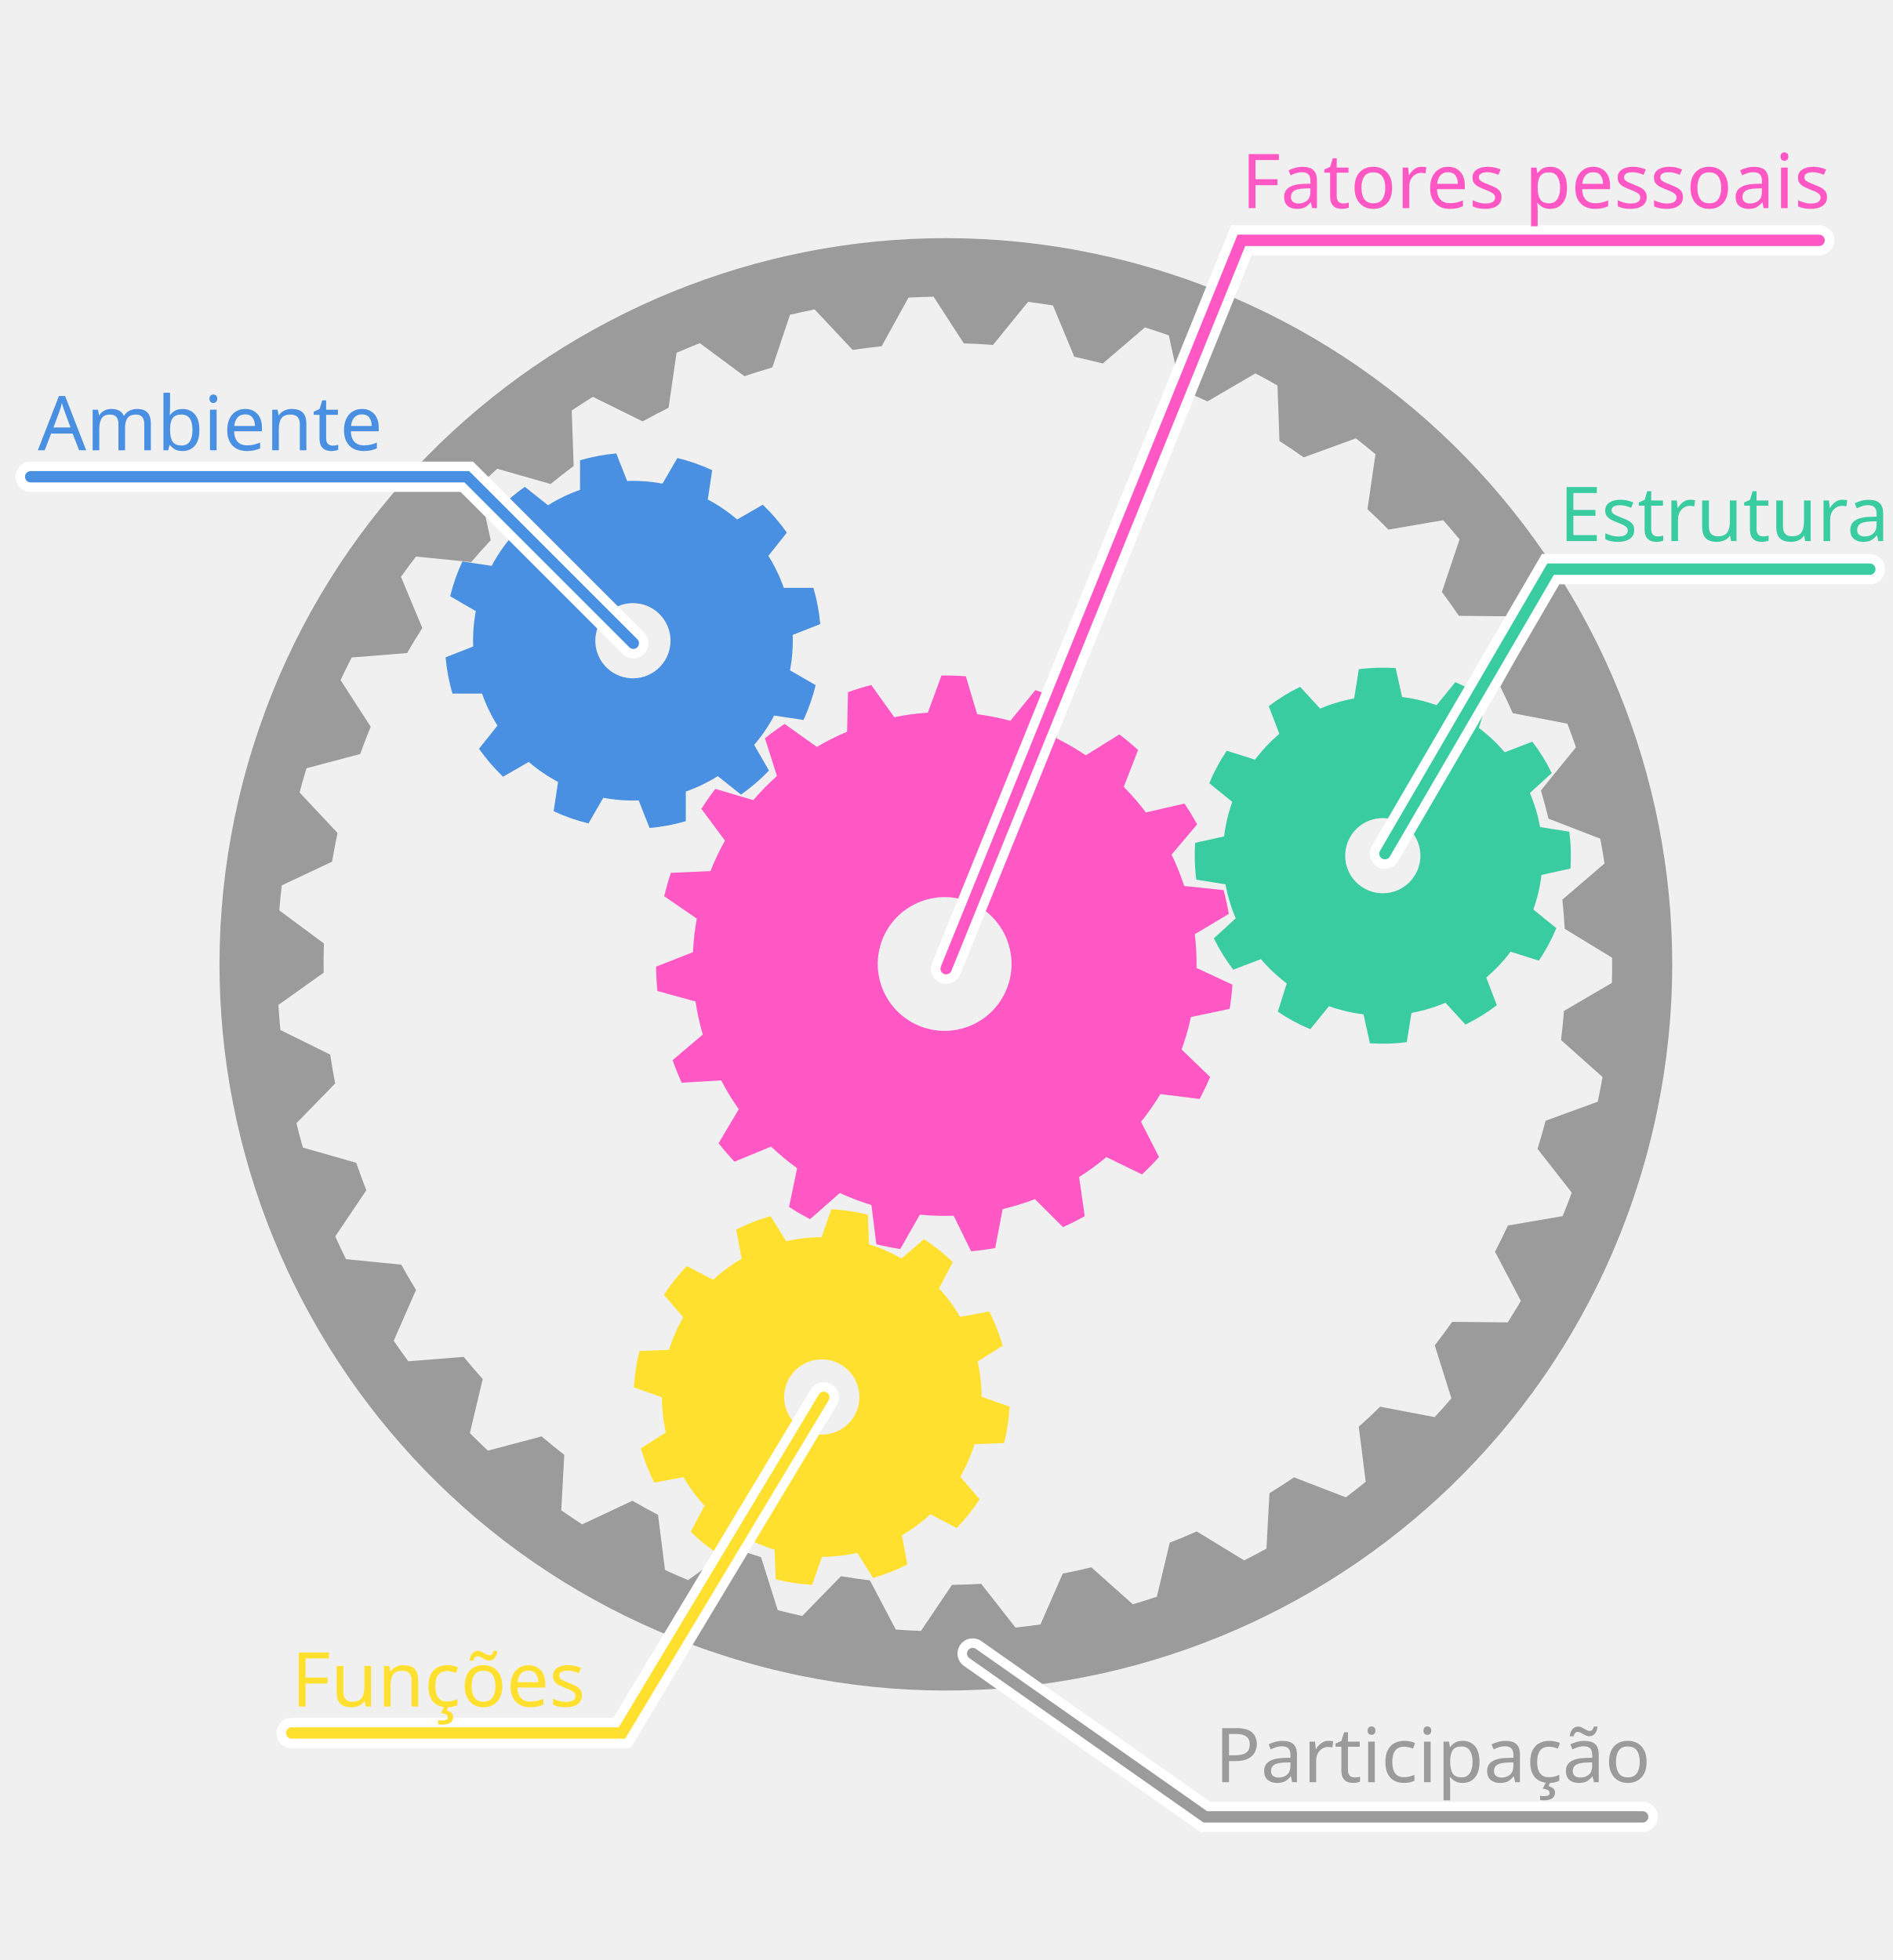
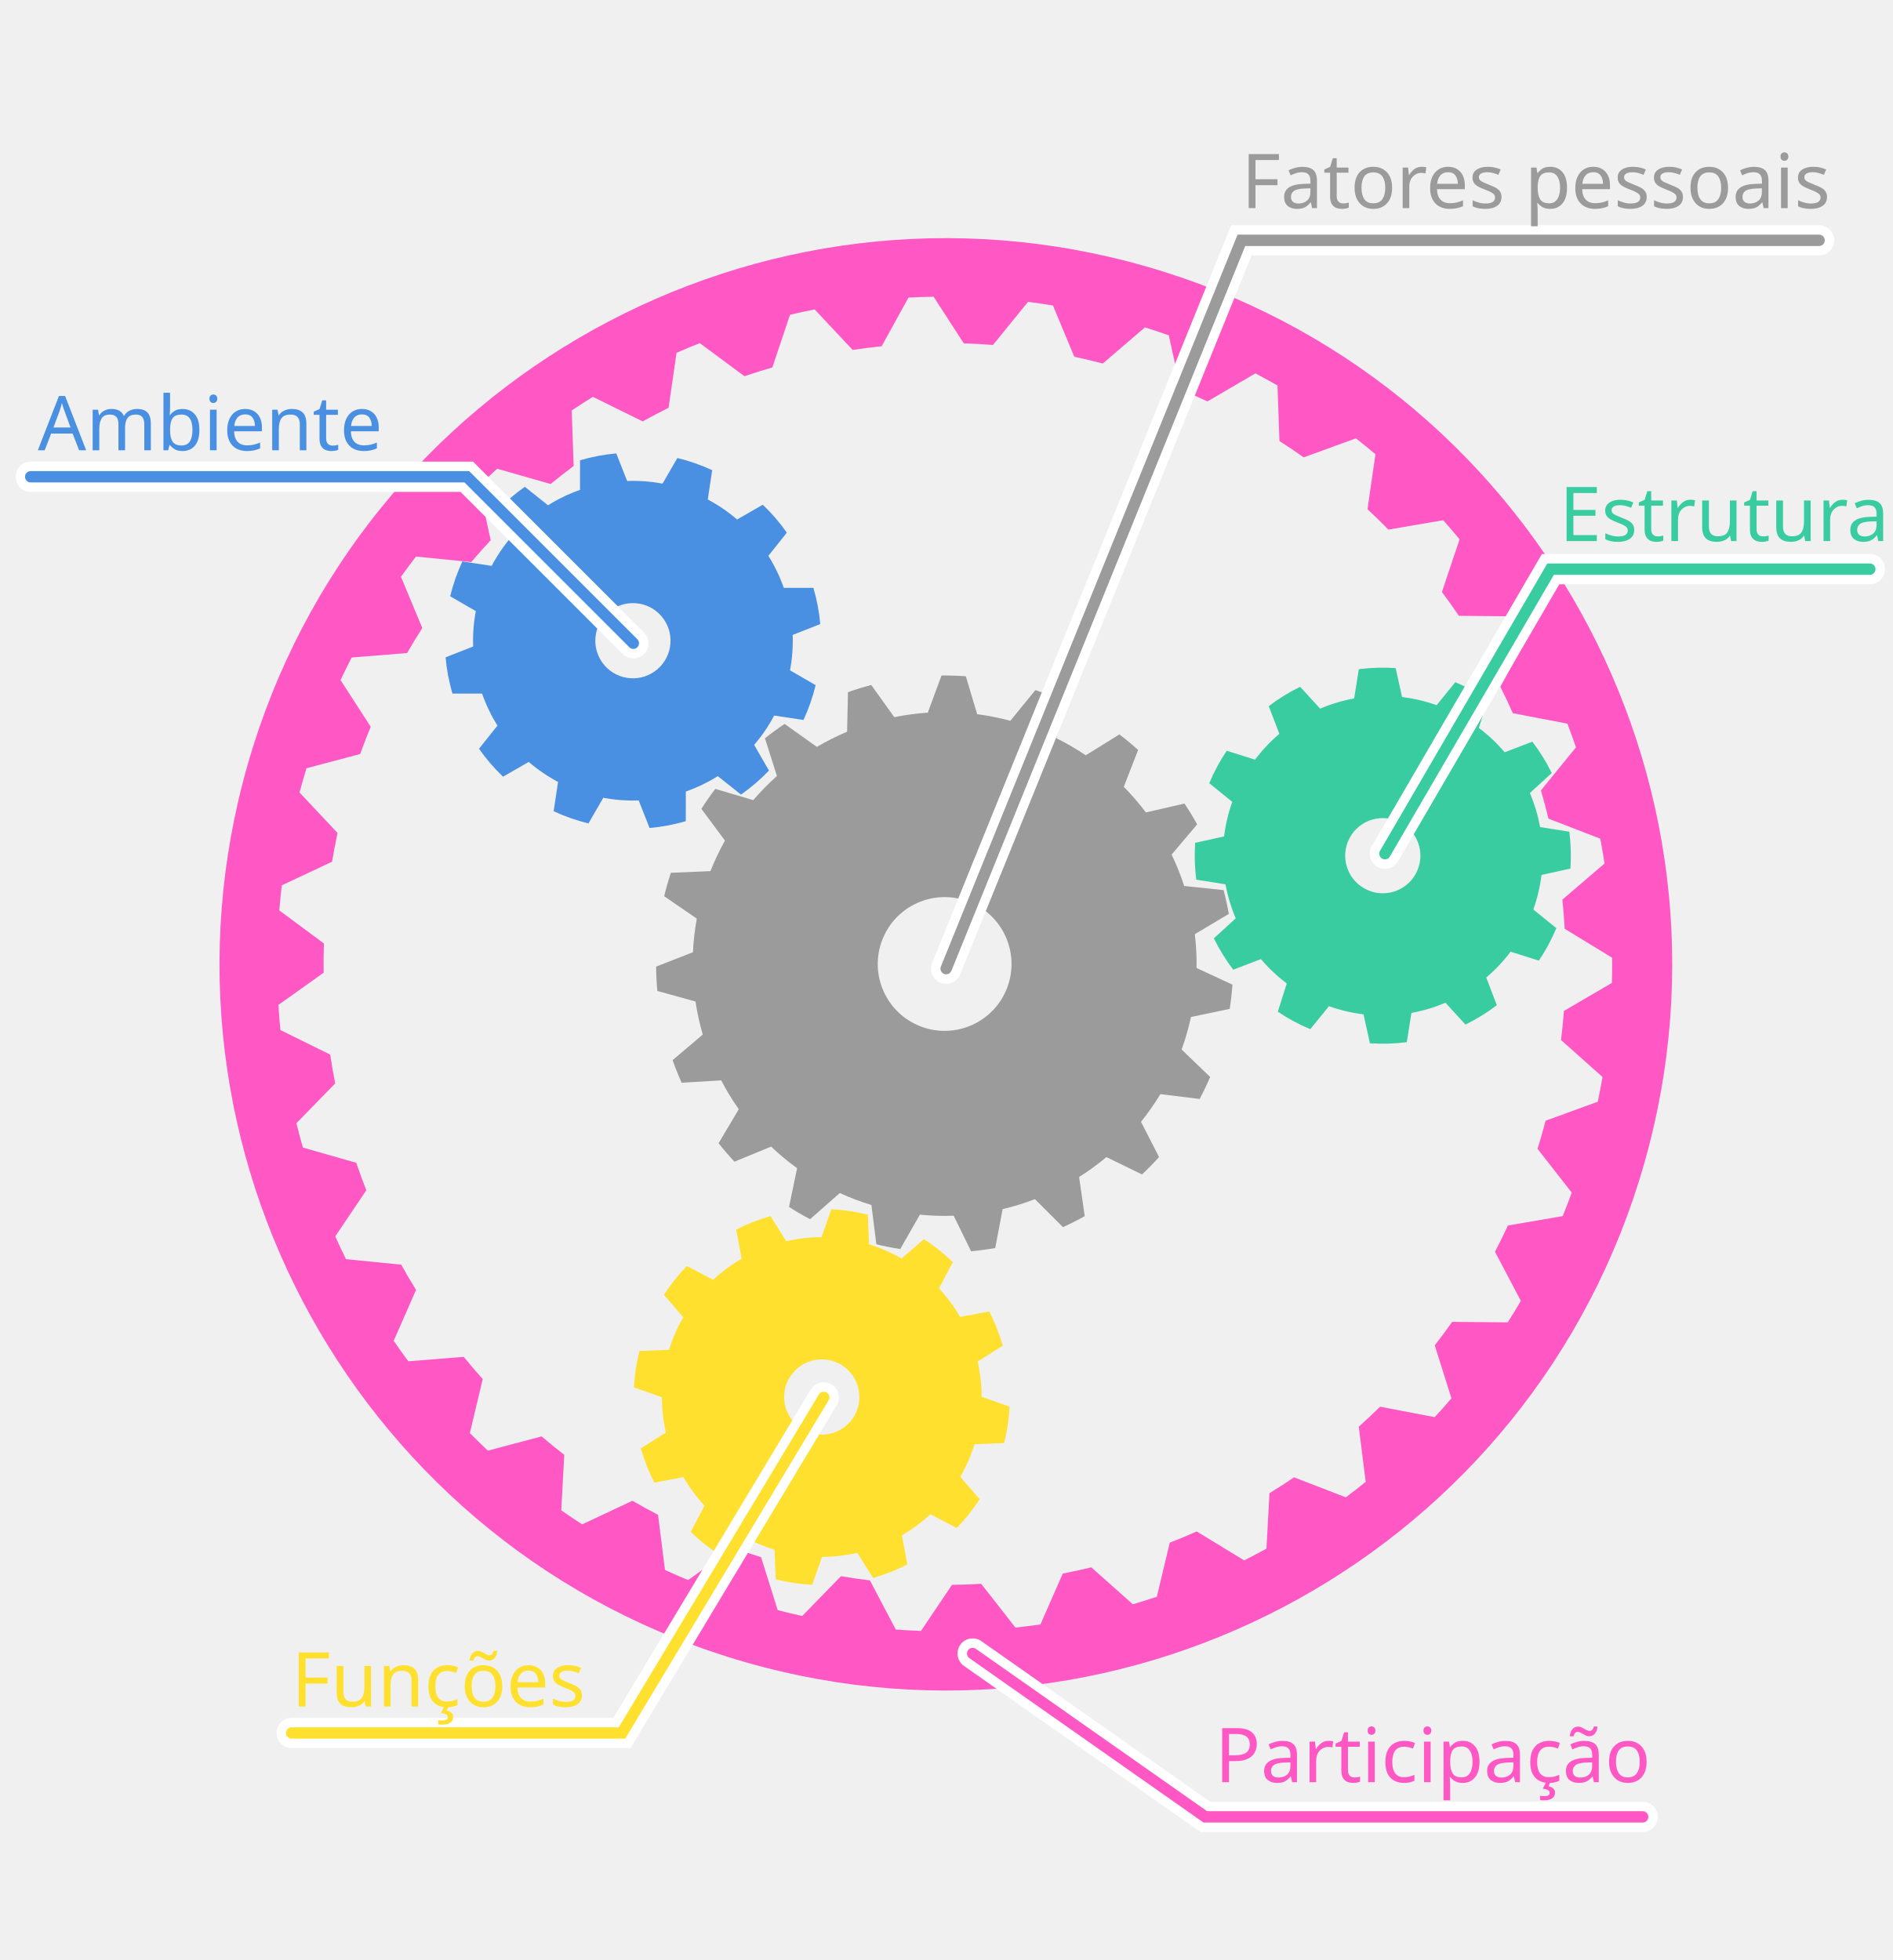
<svg xmlns="http://www.w3.org/2000/svg" xmlns:xlink="http://www.w3.org/1999/xlink" width="500px" height="518px" viewBox="0 0 500 518" version="1.1" style="background: #FFFFFF;">
  <defs>
    <polyline id="path-1" points="0.937 102.614 44.709 27.424 129.052 27.424" />
    <polyline id="path-2" points="0 221 78.012 28.513 230.648 28.513" />
    <polyline id="path-3" points="0.107 70.996 44.103 27 159.339 27" />
    <polyline id="path-4" points="0.078 0.298 53.393 89 140.659 89" />
    <polyline id="path-5" points="0 0 61.479 43.177 177.032 43.177" />
  </defs>
  <g id="Page-1" stroke="none" stroke-width="1" fill="none" fill-rule="evenodd">
    <g id="datacif-engrenagens">
      <g id="Group-2" transform="translate(250, 255) rotate(-344) translate(-250, -255) translate(58, 63)">
        <path d="M215.349,267.04 C212.48,265.503 209.467,264.252 206.353,263.304 L202.051,269.847 C199.007,269.093 195.888,268.68 192.752,268.616 L190.303,261.178 C187.049,261.282 183.814,261.705 180.643,262.441 L180.19,270.258 C177.176,271.127 174.268,272.329 171.521,273.841 L165.681,268.625 C162.915,270.341 160.325,272.325 157.947,274.548 L161.463,281.545 C159.288,283.804 157.37,286.298 155.747,288.982 L148.081,287.384 C146.544,290.254 145.293,293.268 144.346,296.381 L150.889,300.683 C150.133,303.727 149.721,306.846 149.656,309.982 L142.219,312.431 C142.322,315.684 142.746,318.92 143.482,322.09 L151.3,322.544 C152.168,325.558 153.37,328.466 154.882,331.213 L149.665,337.053 C151.382,339.819 153.366,342.409 155.589,344.787 L162.586,341.271 C164.845,343.447 167.34,345.364 170.023,346.988 L168.425,354.653 C171.295,356.19 174.308,357.441 177.422,358.389 L181.724,351.846 C184.768,352.6 187.887,353.014 191.023,353.078 L193.472,360.515 C196.725,360.412 199.961,359.988 203.131,359.252 L203.585,351.435 C206.599,350.566 209.507,349.364 212.254,347.852 L218.094,353.069 C220.859,351.352 223.45,349.368 225.827,347.145 L222.312,340.148 C224.487,337.889 226.405,335.395 228.028,332.711 L235.694,334.309 C237.231,331.44 238.482,328.426 239.43,325.312 L232.886,321.01 C233.641,317.966 234.055,314.847 234.119,311.711 L241.556,309.262 C241.452,306.009 241.029,302.773 240.293,299.603 L232.475,299.149 C231.607,296.136 230.405,293.228 228.893,290.48 L234.11,284.64 C232.393,281.874 230.409,279.284 228.186,276.906 L221.189,280.422 C218.93,278.246 216.435,276.329 213.752,274.706 L215.349,267.04 Z M195.698,301.667 C200.765,303.771 203.17,309.592 201.067,314.658 C198.963,319.724 193.142,322.129 188.076,320.026 C183.011,317.922 180.605,312.102 182.709,307.036 C184.812,301.969 190.633,299.564 195.698,301.667 L195.698,301.667 Z" id="Fill-1" fill="#FFE02F" />
        <path d="M120.049,93.801 C117.517,91.756 114.789,89.965 111.907,88.453 L106.46,94.079 C103.61,92.77 100.623,91.782 97.554,91.134 L96.535,83.37 C93.32,82.865 90.062,82.677 86.81,82.809 L84.905,90.405 C81.783,90.696 78.702,91.334 75.72,92.308 L70.956,86.093 C67.919,87.264 65.004,88.73 62.253,90.47 L64.402,98 C61.843,99.814 59.494,101.906 57.399,104.24 L50.166,101.24 C48.12,103.773 46.329,106.5 44.817,109.383 L50.443,114.829 C49.134,117.679 48.146,120.666 47.498,123.735 L39.734,124.753 C39.229,127.969 39.041,131.227 39.173,134.479 L46.769,136.383 C47.06,139.506 47.698,142.587 48.671,145.568 L42.457,150.333 C43.627,153.37 45.093,156.285 46.834,159.035 L54.364,156.887 C56.177,159.446 58.27,161.795 60.604,163.89 L57.604,171.123 C60.136,173.169 62.864,174.96 65.746,176.472 L71.193,170.846 C74.043,172.155 77.03,173.143 80.099,173.791 L81.117,181.555 C84.333,182.06 87.59,182.248 90.843,182.116 L92.747,174.52 C95.87,174.229 98.951,173.591 101.932,172.618 L106.696,178.833 C109.734,177.662 112.649,176.196 115.4,174.455 L113.251,166.926 C115.81,165.112 118.158,163.019 120.254,160.685 L127.487,163.685 C129.532,161.153 131.323,158.426 132.835,155.543 L127.209,150.096 C128.519,147.246 129.507,144.259 130.155,141.19 L137.919,140.171 C138.424,136.956 138.612,133.698 138.479,130.446 L130.884,128.542 C130.593,125.419 129.955,122.339 128.982,119.357 L135.197,114.592 C134.026,111.555 132.56,108.64 130.819,105.89 L123.289,108.039 C121.476,105.48 119.383,103.13 117.049,101.035 L120.049,93.801 Z M94.283,124.155 C98.868,127.167 100.145,133.335 97.133,137.919 C94.122,142.504 87.955,143.781 83.37,140.77 C78.785,137.758 77.508,131.591 80.52,127.006 C83.531,122.421 89.698,121.144 94.283,124.155 L94.283,124.155 Z" id="Fill-2" fill="#4A90E2" />
        <path d="M310.244,85.181 C307.147,84.179 303.959,83.484 300.725,83.105 L297.656,90.309 C294.526,90.108 291.384,90.257 288.287,90.751 L284.554,83.868 C281.37,84.549 278.262,85.541 275.273,86.829 L276.217,94.603 C273.406,95.994 270.758,97.693 268.323,99.671 L261.649,95.575 C259.233,97.757 257.037,100.171 255.093,102.781 L259.797,109.041 C258.058,111.651 256.615,114.446 255.495,117.376 L247.667,117.167 C246.665,120.264 245.97,123.452 245.591,126.685 L252.795,129.754 C252.594,132.884 252.743,136.027 253.237,139.124 L246.354,142.857 C247.035,146.04 248.026,149.149 249.315,152.138 L257.089,151.194 C258.479,154.005 260.18,156.652 262.156,159.087 L258.062,165.762 C260.243,168.178 262.656,170.374 265.266,172.319 L271.526,167.614 C274.137,169.353 276.933,170.796 279.862,171.917 L279.653,179.744 C282.75,180.747 285.938,181.442 289.172,181.819 L292.241,174.615 C295.371,174.817 298.513,174.669 301.61,174.174 L305.343,181.058 C308.527,180.377 311.635,179.384 314.624,178.095 L313.68,170.322 C316.491,168.931 319.139,167.232 321.574,165.255 L328.248,169.349 C330.664,167.168 332.86,164.755 334.804,162.144 L330.1,155.884 C331.839,153.275 333.283,150.479 334.402,147.549 L342.231,147.758 C343.232,144.661 343.927,141.473 344.306,138.24 L337.102,135.171 C337.303,132.041 337.154,128.898 336.66,125.801 L343.544,122.068 C342.862,118.885 341.871,115.776 340.582,112.788 L332.808,113.732 C331.418,110.92 329.717,108.273 327.741,105.838 L331.835,99.163 C329.654,96.747 327.241,94.551 324.631,92.606 L318.371,97.311 C315.76,95.572 312.965,94.129 310.035,93.009 L310.244,85.181 Z M297.066,122.752 C302.426,123.921 305.828,129.221 304.659,134.58 C303.49,139.939 298.19,143.342 292.831,142.173 C287.471,141.005 284.069,135.705 285.238,130.345 C286.407,124.986 291.707,121.583 297.066,122.752 L297.066,122.752 Z" id="Fill-3" fill="#3ACCA1" />
-         <path d="M201.054,116.238 C198.925,115.97 196.784,115.793 194.64,115.706 L190.523,125.321 C187.542,125.367 184.566,125.613 181.618,126.058 L175.976,117.251 C173.875,117.689 171.793,118.216 169.736,118.831 L168.965,129.261 C166.16,130.273 163.426,131.472 160.782,132.85 L152.586,126.352 C150.741,127.449 148.943,128.623 147.197,129.872 L149.854,139.988 C147.529,141.856 145.333,143.877 143.279,146.04 L133.417,142.554 C132.029,144.191 130.71,145.886 129.464,147.634 L135.261,156.338 C133.67,158.86 132.248,161.486 131.008,164.198 L120.55,164.104 C119.767,166.103 119.069,168.133 118.459,170.191 L126.769,176.542 C126.082,179.444 125.59,182.388 125.298,185.356 L115.375,188.663 C115.284,190.807 115.284,192.955 115.375,195.099 L125.296,198.408 C125.588,201.376 126.079,204.32 126.767,207.222 L118.456,213.572 C119.066,215.63 119.763,217.661 120.545,219.66 L131.003,219.567 C132.244,222.28 133.664,224.905 135.256,227.427 L129.457,236.131 C130.702,237.879 132.021,239.574 133.41,241.211 L143.272,237.727 C145.325,239.889 147.522,241.912 149.846,243.78 L147.187,253.896 C148.933,255.144 150.731,256.318 152.575,257.416 L160.772,250.919 C163.416,252.298 166.15,253.497 168.955,254.51 L169.725,264.94 C171.781,265.555 173.863,266.082 175.965,266.521 L181.607,257.714 C184.556,258.16 187.531,258.407 190.513,258.453 L194.628,268.069 C196.772,267.982 198.913,267.805 201.042,267.538 L203.52,257.376 C206.453,256.84 209.348,256.108 212.183,255.184 L219.197,262.942 C221.198,262.164 223.164,261.301 225.092,260.357 L224.136,249.942 C226.736,248.482 229.236,246.85 231.618,245.054 L240.77,250.115 C242.41,248.73 243.99,247.275 245.506,245.756 L241.221,236.216 C243.206,233.991 245.04,231.635 246.709,229.164 L257.01,230.978 C258.11,229.136 259.133,227.247 260.074,225.318 L252.923,217.686 C254.078,214.937 255.048,212.113 255.825,209.234 L266.156,207.605 C266.599,205.506 266.952,203.387 267.217,201.257 L257.974,196.36 C258.174,193.385 258.175,190.4 257.975,187.424 L267.218,182.53 C266.955,180.399 266.601,178.281 266.159,176.181 L255.828,174.551 C255.051,171.671 254.082,168.848 252.927,166.098 L260.079,158.467 C259.139,156.538 258.117,154.65 257.016,152.806 L246.715,154.619 C245.046,152.148 243.213,149.792 241.228,147.567 L245.515,138.027 C243.999,136.507 242.419,135.053 240.78,133.667 L231.626,138.726 C229.244,136.931 226.745,135.298 224.145,133.838 L225.103,123.423 C223.176,122.478 221.209,121.616 219.208,120.837 L212.193,128.594 C209.358,127.669 206.464,126.936 203.531,126.4 L201.054,116.238 Z M193.011,174.274 C202.732,175.081 209.97,183.627 209.163,193.348 C208.358,203.069 199.81,210.306 190.09,209.501 C180.369,208.694 173.131,200.148 173.938,190.426 C174.743,180.705 183.291,173.468 193.011,174.274 L193.011,174.274 Z" id="Fill-4" fill="#FF58C5" />
-         <path d="M191.888,-6.92779167e-13 C297.793,-6.92779167e-13 383.775,85.982 383.775,191.887 C383.775,297.793 297.793,383.775 191.888,383.775 C85.982,383.775 7.531753e-13,297.793 7.531753e-13,191.887 C7.531753e-13,85.982 85.982,-6.92779167e-13 191.888,-6.92779167e-13 L191.888,-6.92779167e-13 Z M233.952,20.688 C231.798,20.154 229.635,19.662 227.463,19.21 L217.324,29.824 C214.779,29.419 212.225,29.074 209.663,28.79 L202.701,15.868 C200.487,15.727 198.27,15.63 196.053,15.572 L187.973,27.826 C185.396,27.882 182.821,27.999 180.25,28.177 L171.092,16.706 C168.889,16.963 166.691,17.262 164.499,17.602 L158.736,31.102 C156.21,31.617 153.698,32.192 151.2,32.825 L140.141,23.174 C138.019,23.82 135.91,24.507 133.813,25.233 L130.553,39.544 C128.161,40.503 125.792,41.517 123.447,42.586 L110.843,35.064 C108.87,36.079 106.917,37.132 104.984,38.221 L104.332,52.884 C102.149,54.254 99.999,55.675 97.883,57.146 L84.138,51.996 C82.379,53.347 80.645,54.731 78.937,56.148 L80.914,70.692 C79.011,72.429 77.149,74.211 75.33,76.037 L60.885,73.423 C59.395,75.067 57.937,76.738 56.51,78.437 L61.051,92.394 C59.489,94.444 57.975,96.529 56.511,98.65 L41.833,98.658 C40.66,100.541 39.523,102.446 38.422,104.372 L45.384,117.295 C44.212,119.59 43.095,121.912 42.033,124.261 L27.592,126.889 C26.775,128.952 25.996,131.029 25.257,133.121 L34.413,144.593 C33.671,147.06 32.986,149.545 32.361,152.045 L18.621,157.21 C18.185,159.385 17.79,161.568 17.436,163.758 L28.494,173.411 C28.204,175.971 27.974,178.538 27.805,181.109 L15.208,188.645 C15.167,190.863 15.169,193.081 15.211,195.299 L27.815,202.822 C27.987,205.393 28.219,207.961 28.512,210.521 L17.463,220.184 C17.819,222.374 18.216,224.556 18.655,226.731 L32.399,231.883 C33.027,234.382 33.714,236.866 34.459,239.333 L25.314,250.814 C26.055,252.905 26.835,254.981 27.655,257.043 L42.098,259.658 C43.162,262.005 44.282,264.326 45.455,266.62 L38.507,279.55 C39.609,281.474 40.748,283.378 41.923,285.261 L56.601,285.254 C58.067,287.374 59.583,289.458 61.147,291.506 L56.619,305.468 C58.048,307.165 59.508,308.835 61,310.477 L75.441,307.85 C77.262,309.673 79.126,311.454 81.031,313.189 L79.068,327.736 C80.777,329.15 82.512,330.533 84.273,331.882 L98.013,326.719 C100.13,328.187 102.282,329.606 104.466,330.974 L105.132,345.637 C107.066,346.724 109.021,347.774 110.994,348.788 L123.591,341.254 C125.937,342.321 128.307,343.333 130.7,344.288 L133.974,358.597 C136.071,359.321 138.181,360.005 140.304,360.65 L151.353,350.988 C153.852,351.619 156.365,352.191 158.89,352.704 L164.667,366.198 C166.859,366.536 169.058,366.833 171.261,367.088 L180.408,355.608 C182.979,355.783 185.554,355.898 188.131,355.952 L196.223,368.197 C198.441,368.139 200.657,368.038 202.871,367.896 L209.821,354.967 C212.381,354.68 214.935,354.333 217.48,353.926 L227.629,364.53 C229.801,364.076 231.964,363.581 234.117,363.046 L238.646,349.084 C241.114,348.344 243.565,347.547 245.996,346.692 L257.876,355.313 C259.932,354.479 261.971,353.606 263.994,352.695 L265.958,338.148 C268.255,336.98 270.523,335.758 272.763,334.482 L285.991,340.844 C287.864,339.656 289.715,338.433 291.543,337.175 L290.878,322.512 C292.93,320.952 294.944,319.344 296.919,317.69 L311.071,321.587 C312.702,320.084 314.305,318.55 315.878,316.986 L312.606,302.677 C314.345,300.776 316.04,298.835 317.688,296.854 L332.308,298.162 C333.646,296.392 334.948,294.596 336.218,292.776 L330.443,279.282 C331.815,277.1 333.136,274.888 334.405,272.644 L349.023,271.32 C350.022,269.34 350.984,267.34 351.907,265.324 L343.816,253.077 C344.776,250.686 345.681,248.273 346.528,245.838 L360.675,241.926 C361.305,239.799 361.894,237.66 362.443,235.51 L352.294,224.906 C352.813,222.381 353.272,219.845 353.671,217.3 L366.892,210.924 C367.132,208.718 367.329,206.508 367.486,204.296 L355.607,195.673 C355.666,193.097 355.665,190.52 355.603,187.943 L367.474,179.309 C367.316,177.096 367.115,174.887 366.874,172.682 L353.647,166.319 C353.245,163.773 352.784,161.238 352.263,158.714 L362.4,148.099 C361.85,145.95 361.258,143.812 360.627,141.685 L346.476,137.787 C345.626,135.353 344.72,132.941 343.757,130.551 L351.836,118.296 C350.91,116.28 349.947,114.282 348.946,112.302 L334.326,110.993 C333.056,108.75 331.733,106.539 330.358,104.359 L336.12,90.859 C334.85,89.041 333.545,87.246 332.206,85.477 L317.588,86.799 C315.937,84.82 314.241,82.88 312.499,80.98 L315.758,66.668 C314.183,65.106 312.578,63.574 310.945,62.072 L296.798,65.983 C294.821,64.331 292.805,62.725 290.752,61.167 L291.403,46.503 C289.574,45.247 287.722,44.025 285.847,42.839 L272.626,49.214 C270.385,47.941 268.115,46.721 265.817,45.554 L263.839,31.01 C261.815,30.1 259.775,29.23 257.718,28.397 L245.847,37.03 C243.415,36.177 240.964,35.382 238.495,34.645 L233.952,20.688 Z" id="Fill-5" fill="#9B9B9B" />
+         <path d="M201.054,116.238 C198.925,115.97 196.784,115.793 194.64,115.706 L190.523,125.321 C187.542,125.367 184.566,125.613 181.618,126.058 L175.976,117.251 C173.875,117.689 171.793,118.216 169.736,118.831 L168.965,129.261 C166.16,130.273 163.426,131.472 160.782,132.85 L152.586,126.352 C150.741,127.449 148.943,128.623 147.197,129.872 L149.854,139.988 C147.529,141.856 145.333,143.877 143.279,146.04 L133.417,142.554 C132.029,144.191 130.71,145.886 129.464,147.634 L135.261,156.338 C133.67,158.86 132.248,161.486 131.008,164.198 L120.55,164.104 C119.767,166.103 119.069,168.133 118.459,170.191 L126.769,176.542 C126.082,179.444 125.59,182.388 125.298,185.356 L115.375,188.663 C115.284,190.807 115.284,192.955 115.375,195.099 L125.296,198.408 C125.588,201.376 126.079,204.32 126.767,207.222 L118.456,213.572 C119.066,215.63 119.763,217.661 120.545,219.66 L131.003,219.567 C132.244,222.28 133.664,224.905 135.256,227.427 L129.457,236.131 C130.702,237.879 132.021,239.574 133.41,241.211 L143.272,237.727 C145.325,239.889 147.522,241.912 149.846,243.78 L147.187,253.896 C148.933,255.144 150.731,256.318 152.575,257.416 L160.772,250.919 C163.416,252.298 166.15,253.497 168.955,254.51 L169.725,264.94 C171.781,265.555 173.863,266.082 175.965,266.521 L181.607,257.714 C184.556,258.16 187.531,258.407 190.513,258.453 L194.628,268.069 C196.772,267.982 198.913,267.805 201.042,267.538 L203.52,257.376 C206.453,256.84 209.348,256.108 212.183,255.184 L219.197,262.942 C221.198,262.164 223.164,261.301 225.092,260.357 L224.136,249.942 C226.736,248.482 229.236,246.85 231.618,245.054 L240.77,250.115 C242.41,248.73 243.99,247.275 245.506,245.756 L241.221,236.216 C243.206,233.991 245.04,231.635 246.709,229.164 L257.01,230.978 C258.11,229.136 259.133,227.247 260.074,225.318 L252.923,217.686 C254.078,214.937 255.048,212.113 255.825,209.234 L266.156,207.605 C266.599,205.506 266.952,203.387 267.217,201.257 L257.974,196.36 C258.174,193.385 258.175,190.4 257.975,187.424 L267.218,182.53 C266.955,180.399 266.601,178.281 266.159,176.181 L255.828,174.551 C255.051,171.671 254.082,168.848 252.927,166.098 L260.079,158.467 C259.139,156.538 258.117,154.65 257.016,152.806 L246.715,154.619 C245.046,152.148 243.213,149.792 241.228,147.567 L245.515,138.027 C243.999,136.507 242.419,135.053 240.78,133.667 L231.626,138.726 C229.244,136.931 226.745,135.298 224.145,133.838 L225.103,123.423 C223.176,122.478 221.209,121.616 219.208,120.837 L212.193,128.594 C209.358,127.669 206.464,126.936 203.531,126.4 L201.054,116.238 Z M193.011,174.274 C202.732,175.081 209.97,183.627 209.163,193.348 C208.358,203.069 199.81,210.306 190.09,209.501 C180.369,208.694 173.131,200.148 173.938,190.426 C174.743,180.705 183.291,173.468 193.011,174.274 L193.011,174.274 Z" id="Fill-4" fill="#9B9B9B" />
+         <path d="M191.888,-7.75557396e-12 C297.793,-7.75557396e-12 383.775,85.982 383.775,191.887 C383.775,297.793 297.793,383.775 191.888,383.775 C85.982,383.775 8.46966941e-12,297.793 8.46966941e-12,191.887 C8.46966941e-12,85.982 85.982,-7.75557396e-12 191.888,-7.75557396e-12 L191.888,-7.75557396e-12 Z M233.952,20.688 C231.798,20.154 229.635,19.662 227.463,19.21 L217.324,29.824 C214.779,29.419 212.225,29.074 209.663,28.79 L202.701,15.868 C200.487,15.727 198.27,15.63 196.053,15.572 L187.973,27.826 C185.396,27.882 182.821,27.999 180.25,28.177 L171.092,16.706 C168.889,16.963 166.691,17.262 164.499,17.602 L158.736,31.102 C156.21,31.617 153.698,32.192 151.2,32.825 L140.141,23.174 C138.019,23.82 135.91,24.507 133.813,25.233 L130.553,39.544 C128.161,40.503 125.792,41.517 123.447,42.586 L110.843,35.064 C108.87,36.079 106.917,37.132 104.984,38.221 L104.332,52.884 C102.149,54.254 99.999,55.675 97.883,57.146 L84.138,51.996 C82.379,53.347 80.645,54.731 78.937,56.148 L80.914,70.692 C79.011,72.429 77.149,74.211 75.33,76.037 L60.885,73.423 C59.395,75.067 57.937,76.738 56.51,78.437 L61.051,92.394 C59.489,94.444 57.975,96.529 56.511,98.65 L41.833,98.658 C40.66,100.541 39.523,102.446 38.422,104.372 L45.384,117.295 C44.212,119.59 43.095,121.912 42.033,124.261 L27.592,126.889 C26.775,128.952 25.996,131.029 25.257,133.121 L34.413,144.593 C33.671,147.06 32.986,149.545 32.361,152.045 L18.621,157.21 C18.185,159.385 17.79,161.568 17.436,163.758 L28.494,173.411 C28.204,175.971 27.974,178.538 27.805,181.109 L15.208,188.645 C15.167,190.863 15.169,193.081 15.211,195.299 L27.815,202.822 C27.987,205.393 28.219,207.961 28.512,210.521 L17.463,220.184 C17.819,222.374 18.216,224.556 18.655,226.731 L32.399,231.883 C33.027,234.382 33.714,236.866 34.459,239.333 L25.314,250.814 C26.055,252.905 26.835,254.981 27.655,257.043 L42.098,259.658 C43.162,262.005 44.282,264.326 45.455,266.62 L38.507,279.55 C39.609,281.474 40.748,283.378 41.923,285.261 L56.601,285.254 C58.067,287.374 59.583,289.458 61.147,291.506 L56.619,305.468 C58.048,307.165 59.508,308.835 61,310.477 L75.441,307.85 C77.262,309.673 79.126,311.454 81.031,313.189 L79.068,327.736 C80.777,329.15 82.512,330.533 84.273,331.882 L98.013,326.719 C100.13,328.187 102.282,329.606 104.466,330.974 L105.132,345.637 C107.066,346.724 109.021,347.774 110.994,348.788 L123.591,341.254 C125.937,342.321 128.307,343.333 130.7,344.288 L133.974,358.597 C136.071,359.321 138.181,360.005 140.304,360.65 L151.353,350.988 C153.852,351.619 156.365,352.191 158.89,352.704 L164.667,366.198 C166.859,366.536 169.058,366.833 171.261,367.088 L180.408,355.608 C182.979,355.783 185.554,355.898 188.131,355.952 L196.223,368.197 C198.441,368.139 200.657,368.038 202.871,367.896 L209.821,354.967 C212.381,354.68 214.935,354.333 217.48,353.926 L227.629,364.53 C229.801,364.076 231.964,363.581 234.117,363.046 L238.646,349.084 C241.114,348.344 243.565,347.547 245.996,346.692 L257.876,355.313 C259.932,354.479 261.971,353.606 263.994,352.695 L265.958,338.148 C268.255,336.98 270.523,335.758 272.763,334.482 L285.991,340.844 C287.864,339.656 289.715,338.433 291.543,337.175 L290.878,322.512 C292.93,320.952 294.944,319.344 296.919,317.69 L311.071,321.587 C312.702,320.084 314.305,318.55 315.878,316.986 L312.606,302.677 C314.345,300.776 316.04,298.835 317.688,296.854 L332.308,298.162 C333.646,296.392 334.948,294.596 336.218,292.776 L330.443,279.282 C331.815,277.1 333.136,274.888 334.405,272.644 L349.023,271.32 C350.022,269.34 350.984,267.34 351.907,265.324 L343.816,253.077 C344.776,250.686 345.681,248.273 346.528,245.838 L360.675,241.926 C361.305,239.799 361.894,237.66 362.443,235.51 L352.294,224.906 C352.813,222.381 353.272,219.845 353.671,217.3 L366.892,210.924 C367.132,208.718 367.329,206.508 367.486,204.296 L355.607,195.673 C355.666,193.097 355.665,190.52 355.603,187.943 L367.474,179.309 C367.316,177.096 367.115,174.887 366.874,172.682 L353.647,166.319 C353.245,163.773 352.784,161.238 352.263,158.714 L362.4,148.099 C361.85,145.95 361.258,143.812 360.627,141.685 L346.476,137.787 C345.626,135.353 344.72,132.941 343.757,130.551 L351.836,118.296 C350.91,116.28 349.947,114.282 348.946,112.302 L334.326,110.993 C333.056,108.75 331.733,106.539 330.358,104.359 L336.12,90.859 C334.85,89.041 333.545,87.246 332.206,85.477 L317.588,86.799 C315.937,84.82 314.241,82.88 312.499,80.98 L315.758,66.668 C314.183,65.106 312.578,63.574 310.945,62.072 L296.798,65.983 C294.821,64.331 292.805,62.725 290.752,61.167 L291.403,46.503 C289.574,45.247 287.722,44.025 285.847,42.839 L272.626,49.214 C270.385,47.941 268.115,46.721 265.817,45.554 L263.839,31.01 C261.815,30.1 259.775,29.23 257.718,28.397 L245.847,37.03 C243.415,36.177 240.964,35.382 238.495,34.645 L233.952,20.688 Z" id="Fill-5" fill="#FF58C5" />
      </g>
      <g id="Group" transform="translate(365, 123)">
        <g id="Path-12" stroke-linecap="round">
          <use stroke="#FFFFFF" stroke-width="8" xlink:href="#path-1" />
          <use stroke="#3ACCA1" stroke-width="3" xlink:href="#path-1" />
        </g>
        <text id="Estrutura" font-family="AvenirNext-Medium, Avenir Next" font-size="20" font-weight="400" fill="#3ACCA1">
          <tspan x="47" y="20">Estrutura</tspan>
        </text>
      </g>
      <g id="Group-Copy-4" transform="translate(250, 35)">
        <g id="Path-12" stroke-linecap="round">
          <use stroke="#FFFFFF" stroke-width="8" xlink:href="#path-2" />
-           <use stroke="#FF58C5" stroke-width="3" xlink:href="#path-2" />
+           <use stroke="#9B9B9B" stroke-width="3" xlink:href="#path-2" />
        </g>
-         <text id="Fatores-pessoais" font-family="AvenirNext-Medium, Avenir Next" font-size="20" font-weight="400" fill="#FF58C5">
+         <text id="Fatores-pessoais" font-family="AvenirNext-Medium, Avenir Next" font-size="20" font-weight="400" fill="#9B9B9B">
          <tspan x="78" y="20">Fatores pessoais</tspan>
        </text>
      </g>
      <g id="Group-Copy" transform="translate(8, 99)">
        <g id="Path-12" transform="translate(79.72313, 48.99779) scale(-1, 1) translate(-79.72313, -48.99779) " stroke-linecap="round">
          <use stroke="#FFFFFF" stroke-width="8" xlink:href="#path-3" />
          <use stroke="#4A90E2" stroke-width="3" xlink:href="#path-3" />
        </g>
        <text id="Ambiente" font-family="AvenirNext-Medium, Avenir Next" font-size="20" font-weight="400" fill="#4A90E2">
          <tspan x="2" y="20">Ambiente</tspan>
        </text>
      </g>
      <g id="Group-Copy-2" transform="translate(77, 369)">
        <g id="Path-12" transform="translate(70.36857, 44.64912) scale(-1, 1) translate(-70.36857, -44.64912) " stroke-linecap="round">
          <use stroke="#FFFFFF" stroke-width="8" xlink:href="#path-4" />
          <use stroke="#FFE02F" stroke-width="3" xlink:href="#path-4" />
        </g>
        <text id="Funções" font-family="AvenirNext-Medium, Avenir Next" font-size="20" font-weight="400" fill="#FFE02F">
          <tspan x="0" y="82">Funções</tspan>
        </text>
      </g>
      <g id="Group-Copy-3" transform="translate(257, 437)">
        <g id="Path-12" stroke-linecap="round">
          <use stroke="#FFFFFF" stroke-width="8" xlink:href="#path-5" />
-           <use stroke="#9B9B9B" stroke-width="3" xlink:href="#path-5" />
+           <use stroke="#FF58C5" stroke-width="3" xlink:href="#path-5" />
        </g>
-         <text id="Participação" font-family="AvenirNext-Medium, Avenir Next" font-size="20" font-weight="400" fill="#9B9B9B">
+         <text id="Participação" font-family="AvenirNext-Medium, Avenir Next" font-size="20" font-weight="400" fill="#FF58C5">
          <tspan x="64" y="34">Participação</tspan>
        </text>
      </g>
    </g>
  </g>
</svg>
